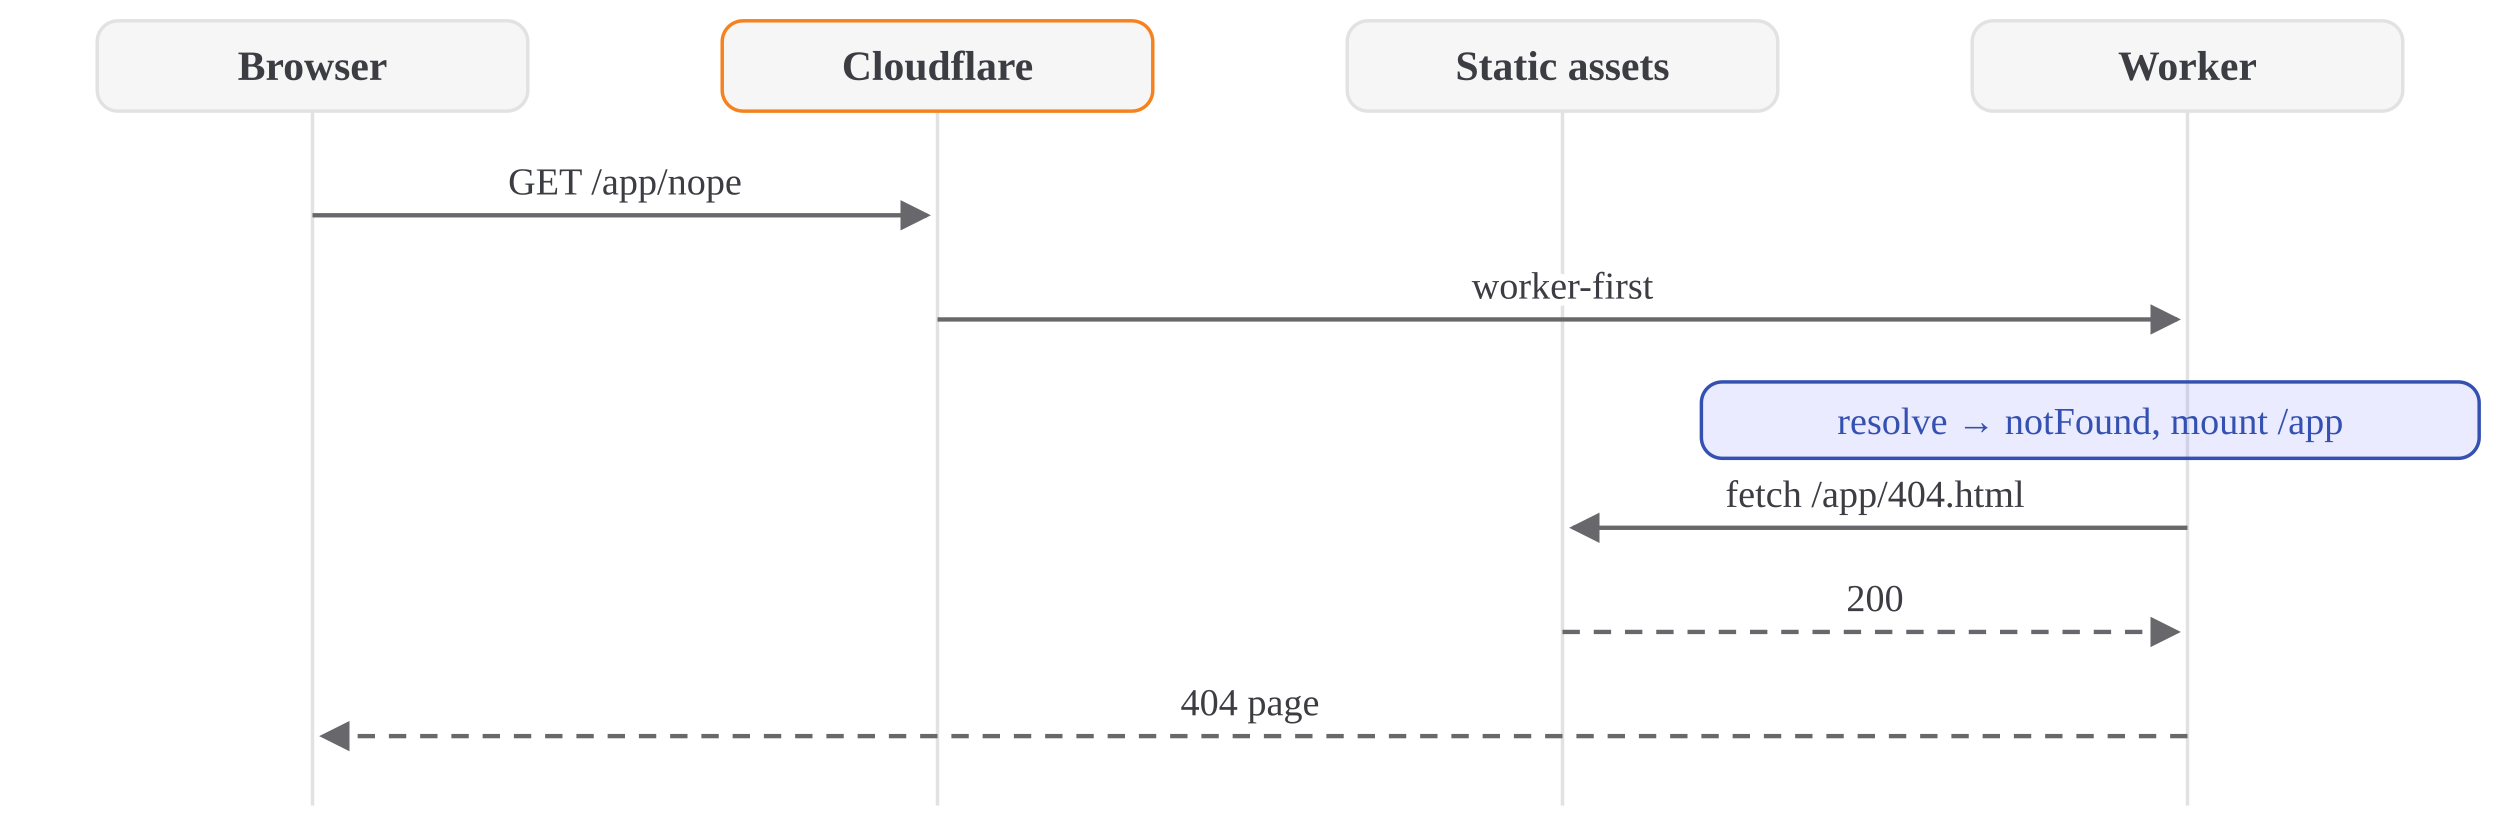
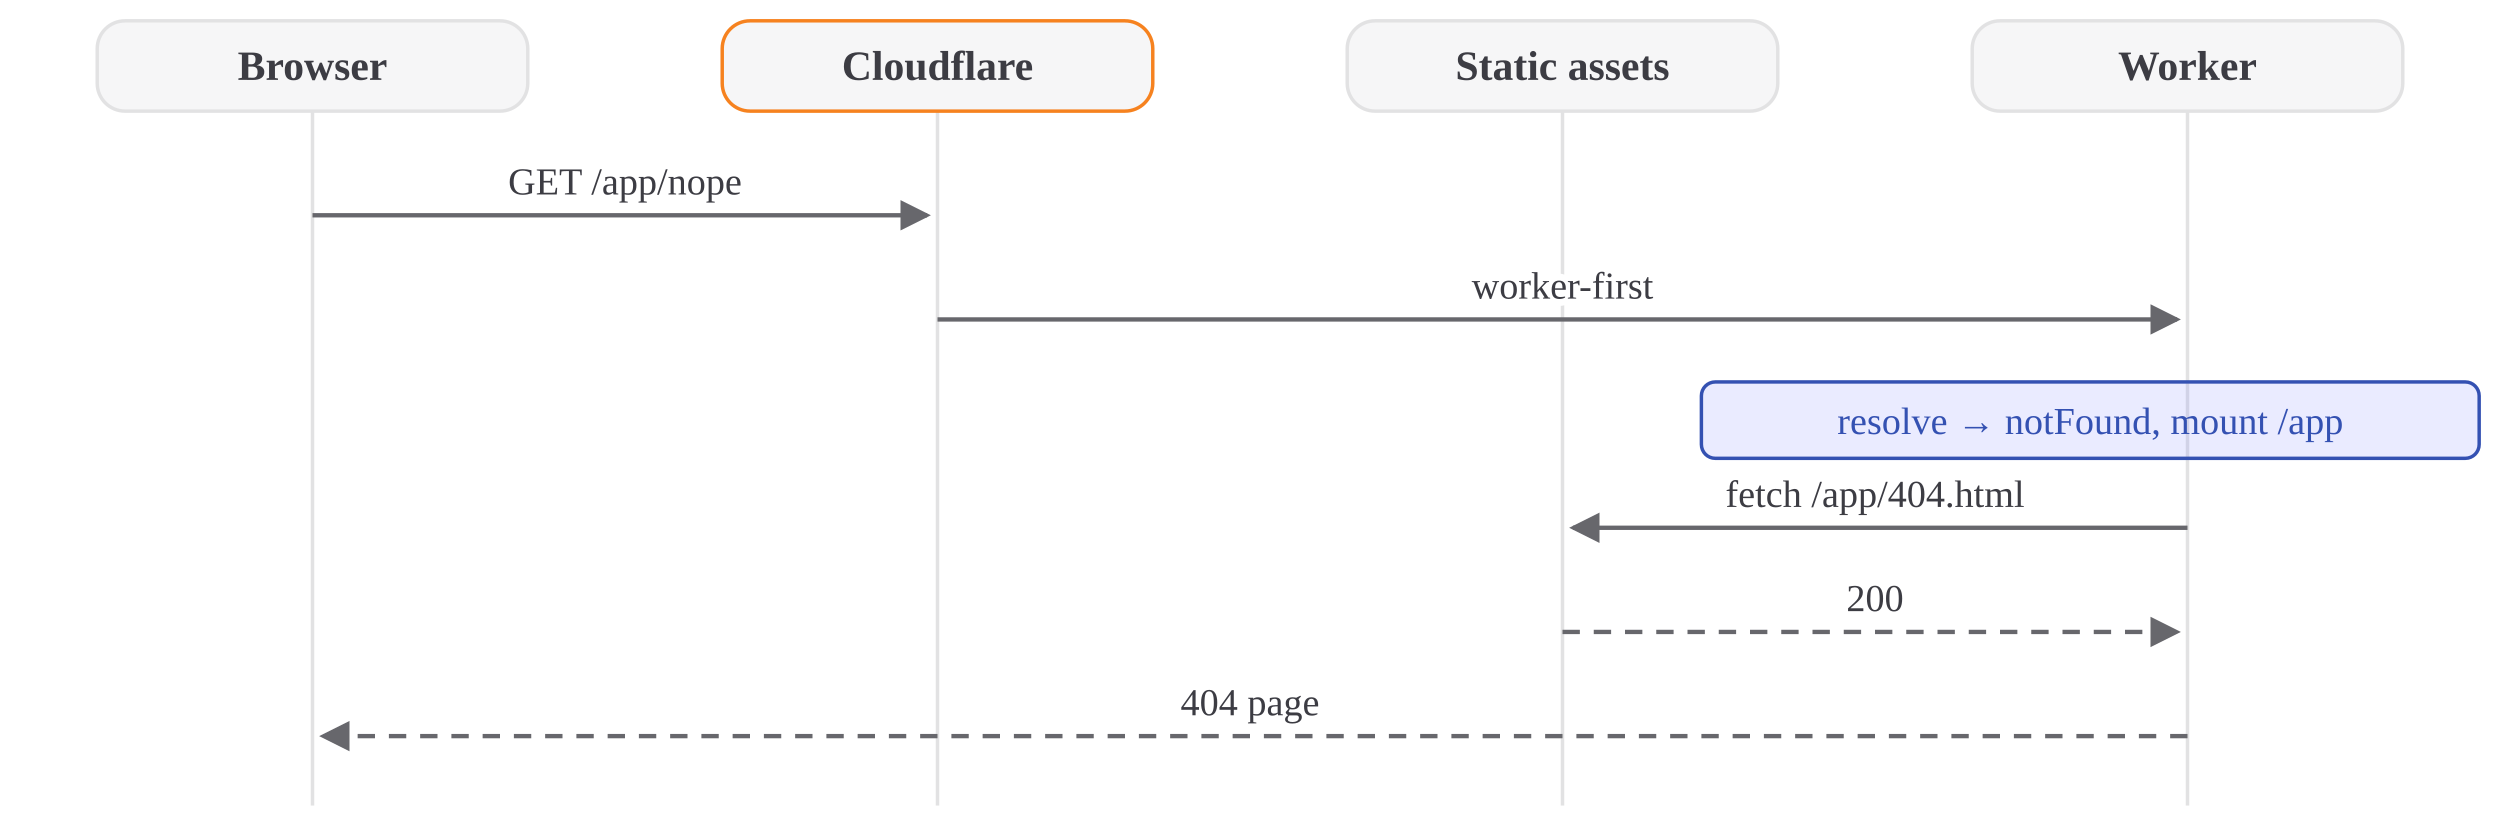
<svg xmlns="http://www.w3.org/2000/svg" viewBox="0 0 720 236" width="100%" style="max-width: 720px" role="img" aria-label="Unknown path in a mount without otherwise, 404: the browser requests /app/nope; Cloudflare runs the worker first; the worker resolves notFound in the /app mount, fetches /app/404.html from static assets, which answer 200, and returns that page at 404.">
  <style>
    @media (prefers-color-scheme: dark) {
      svg:root {
        color-scheme: dark;
        --vp-c-bg: #1b1b1f;
        --vp-c-bg-soft: #202127;
        --vp-c-divider: #2e2e32;
        --vp-c-text-1: #dfdfd6;
        --vp-c-text-2: #98989f;
        --vp-c-brand-1: #a8b1ff;
        --vp-c-brand-soft: rgba(100, 108, 255, 0.16);
      }
    }
  </style>
  <defs>
    <marker id="arr-seq-6" viewBox="0 0 8 8" refX="7" refY="4" markerWidth="7" markerHeight="7" orient="auto-start-reverse">
      <path d="M0 0L8 4L0 8z" fill="var(--vp-c-text-2, #67676c)" />
    </marker>
  </defs>
  <g font-family="var(--vp-font-family-base, ui-sans-serif, system-ui, sans-serif)">
    <line x1="90" y1="32" x2="90" y2="232" stroke="var(--vp-c-divider, #e2e2e3)" />
-     <rect x="28" y="6" width="124" height="26" rx="6" fill="var(--vp-c-bg-soft, #f6f6f7)" stroke="var(--vp-c-divider, #e2e2e3)" />
+     <rect x="28" y="6" width="124" height="26" rx="8" fill="var(--vp-c-bg-soft, #f6f6f7)" stroke="var(--vp-c-divider, #e2e2e3)" />
    <text x="90" y="23" font-size="12" font-weight="600" fill="var(--vp-c-text-1, #3c3c43)" text-anchor="middle">Browser</text>
    <line x1="270" y1="32" x2="270" y2="232" stroke="var(--vp-c-divider, #e2e2e3)" />
-     <rect x="208" y="6" width="124" height="26" rx="6" fill="var(--vp-c-bg-soft, #f6f6f7)" stroke="#f6821f" />
+     <rect data-brand="cloudflare" x="208" y="6" width="124" height="26" rx="8" fill="var(--vp-c-bg-soft, #f6f6f7)" stroke="#f6821f" />
    <text x="270" y="23" font-size="12" font-weight="600" fill="var(--vp-c-text-1, #3c3c43)" text-anchor="middle">Cloudflare</text>
    <line x1="450" y1="32" x2="450" y2="232" stroke="var(--vp-c-divider, #e2e2e3)" />
-     <rect x="388" y="6" width="124" height="26" rx="6" fill="var(--vp-c-bg-soft, #f6f6f7)" stroke="var(--vp-c-divider, #e2e2e3)" />
+     <rect x="388" y="6" width="124" height="26" rx="8" fill="var(--vp-c-bg-soft, #f6f6f7)" stroke="var(--vp-c-divider, #e2e2e3)" />
    <text x="450" y="23" font-size="12" font-weight="600" fill="var(--vp-c-text-1, #3c3c43)" text-anchor="middle">Static assets</text>
    <line x1="630" y1="32" x2="630" y2="232" stroke="var(--vp-c-divider, #e2e2e3)" />
-     <rect x="568" y="6" width="124" height="26" rx="6" fill="var(--vp-c-bg-soft, #f6f6f7)" stroke="var(--vp-c-divider, #e2e2e3)" />
+     <rect x="568" y="6" width="124" height="26" rx="8" fill="var(--vp-c-bg-soft, #f6f6f7)" stroke="var(--vp-c-divider, #e2e2e3)" />
    <text x="630" y="23" font-size="12" font-weight="600" fill="var(--vp-c-text-1, #3c3c43)" text-anchor="middle">Worker</text>
    <line x1="90" y1="62" x2="267" y2="62" stroke="var(--vp-c-text-2, #67676c)" stroke-width="1.25" marker-end="url(#arr-seq-6)" />
    <text x="180" y="56" font-size="11" fill="var(--vp-c-text-1, #3c3c43)" text-anchor="middle" stroke="var(--vp-c-bg, #ffffff)" stroke-width="4" stroke-linejoin="round" paint-order="stroke">GET /app/nope</text>
    <line x1="270" y1="92" x2="627" y2="92" stroke="var(--vp-c-text-2, #67676c)" stroke-width="1.25" marker-end="url(#arr-seq-6)" />
    <text x="450" y="86" font-size="11" fill="var(--vp-c-text-1, #3c3c43)" text-anchor="middle" stroke="var(--vp-c-bg, #ffffff)" stroke-width="4" stroke-linejoin="round" paint-order="stroke">worker-first</text>
-     <rect x="490" y="110" width="224" height="22" rx="6" fill="var(--vp-c-brand-soft, rgba(100,108,255,0.14))" stroke="var(--vp-c-brand-1, #3451b2)" />
+     <rect x="490" y="110" width="224" height="22" rx="4" fill="var(--vp-c-brand-soft, rgba(100,108,255,0.14))" stroke="var(--vp-c-brand-1, #3451b2)" />
    <text x="602" y="125" font-size="11" font-family="var(--vp-font-family-mono, ui-monospace, monospace)" fill="var(--vp-c-brand-1, #3451b2)" text-anchor="middle">resolve → notFound, mount /app</text>
    <line x1="630" y1="152" x2="453" y2="152" stroke="var(--vp-c-text-2, #67676c)" stroke-width="1.25" marker-end="url(#arr-seq-6)" />
    <text x="540" y="146" font-size="11" fill="var(--vp-c-text-1, #3c3c43)" text-anchor="middle" stroke="var(--vp-c-bg, #ffffff)" stroke-width="4" stroke-linejoin="round" paint-order="stroke">fetch /app/404.html</text>
    <line x1="450" y1="182" x2="627" y2="182" stroke="var(--vp-c-text-2, #67676c)" stroke-width="1.25" stroke-dasharray="5 4" marker-end="url(#arr-seq-6)" />
    <text x="540" y="176" font-size="11" fill="var(--vp-c-text-1, #3c3c43)" text-anchor="middle" stroke="var(--vp-c-bg, #ffffff)" stroke-width="4" stroke-linejoin="round" paint-order="stroke">200</text>
    <line x1="630" y1="212" x2="93" y2="212" stroke="var(--vp-c-text-2, #67676c)" stroke-width="1.25" stroke-dasharray="5 4" marker-end="url(#arr-seq-6)" />
    <text x="360" y="206" font-size="11" fill="var(--vp-c-text-1, #3c3c43)" text-anchor="middle" stroke="var(--vp-c-bg, #ffffff)" stroke-width="4" stroke-linejoin="round" paint-order="stroke">404 page</text>
  </g>
</svg>
